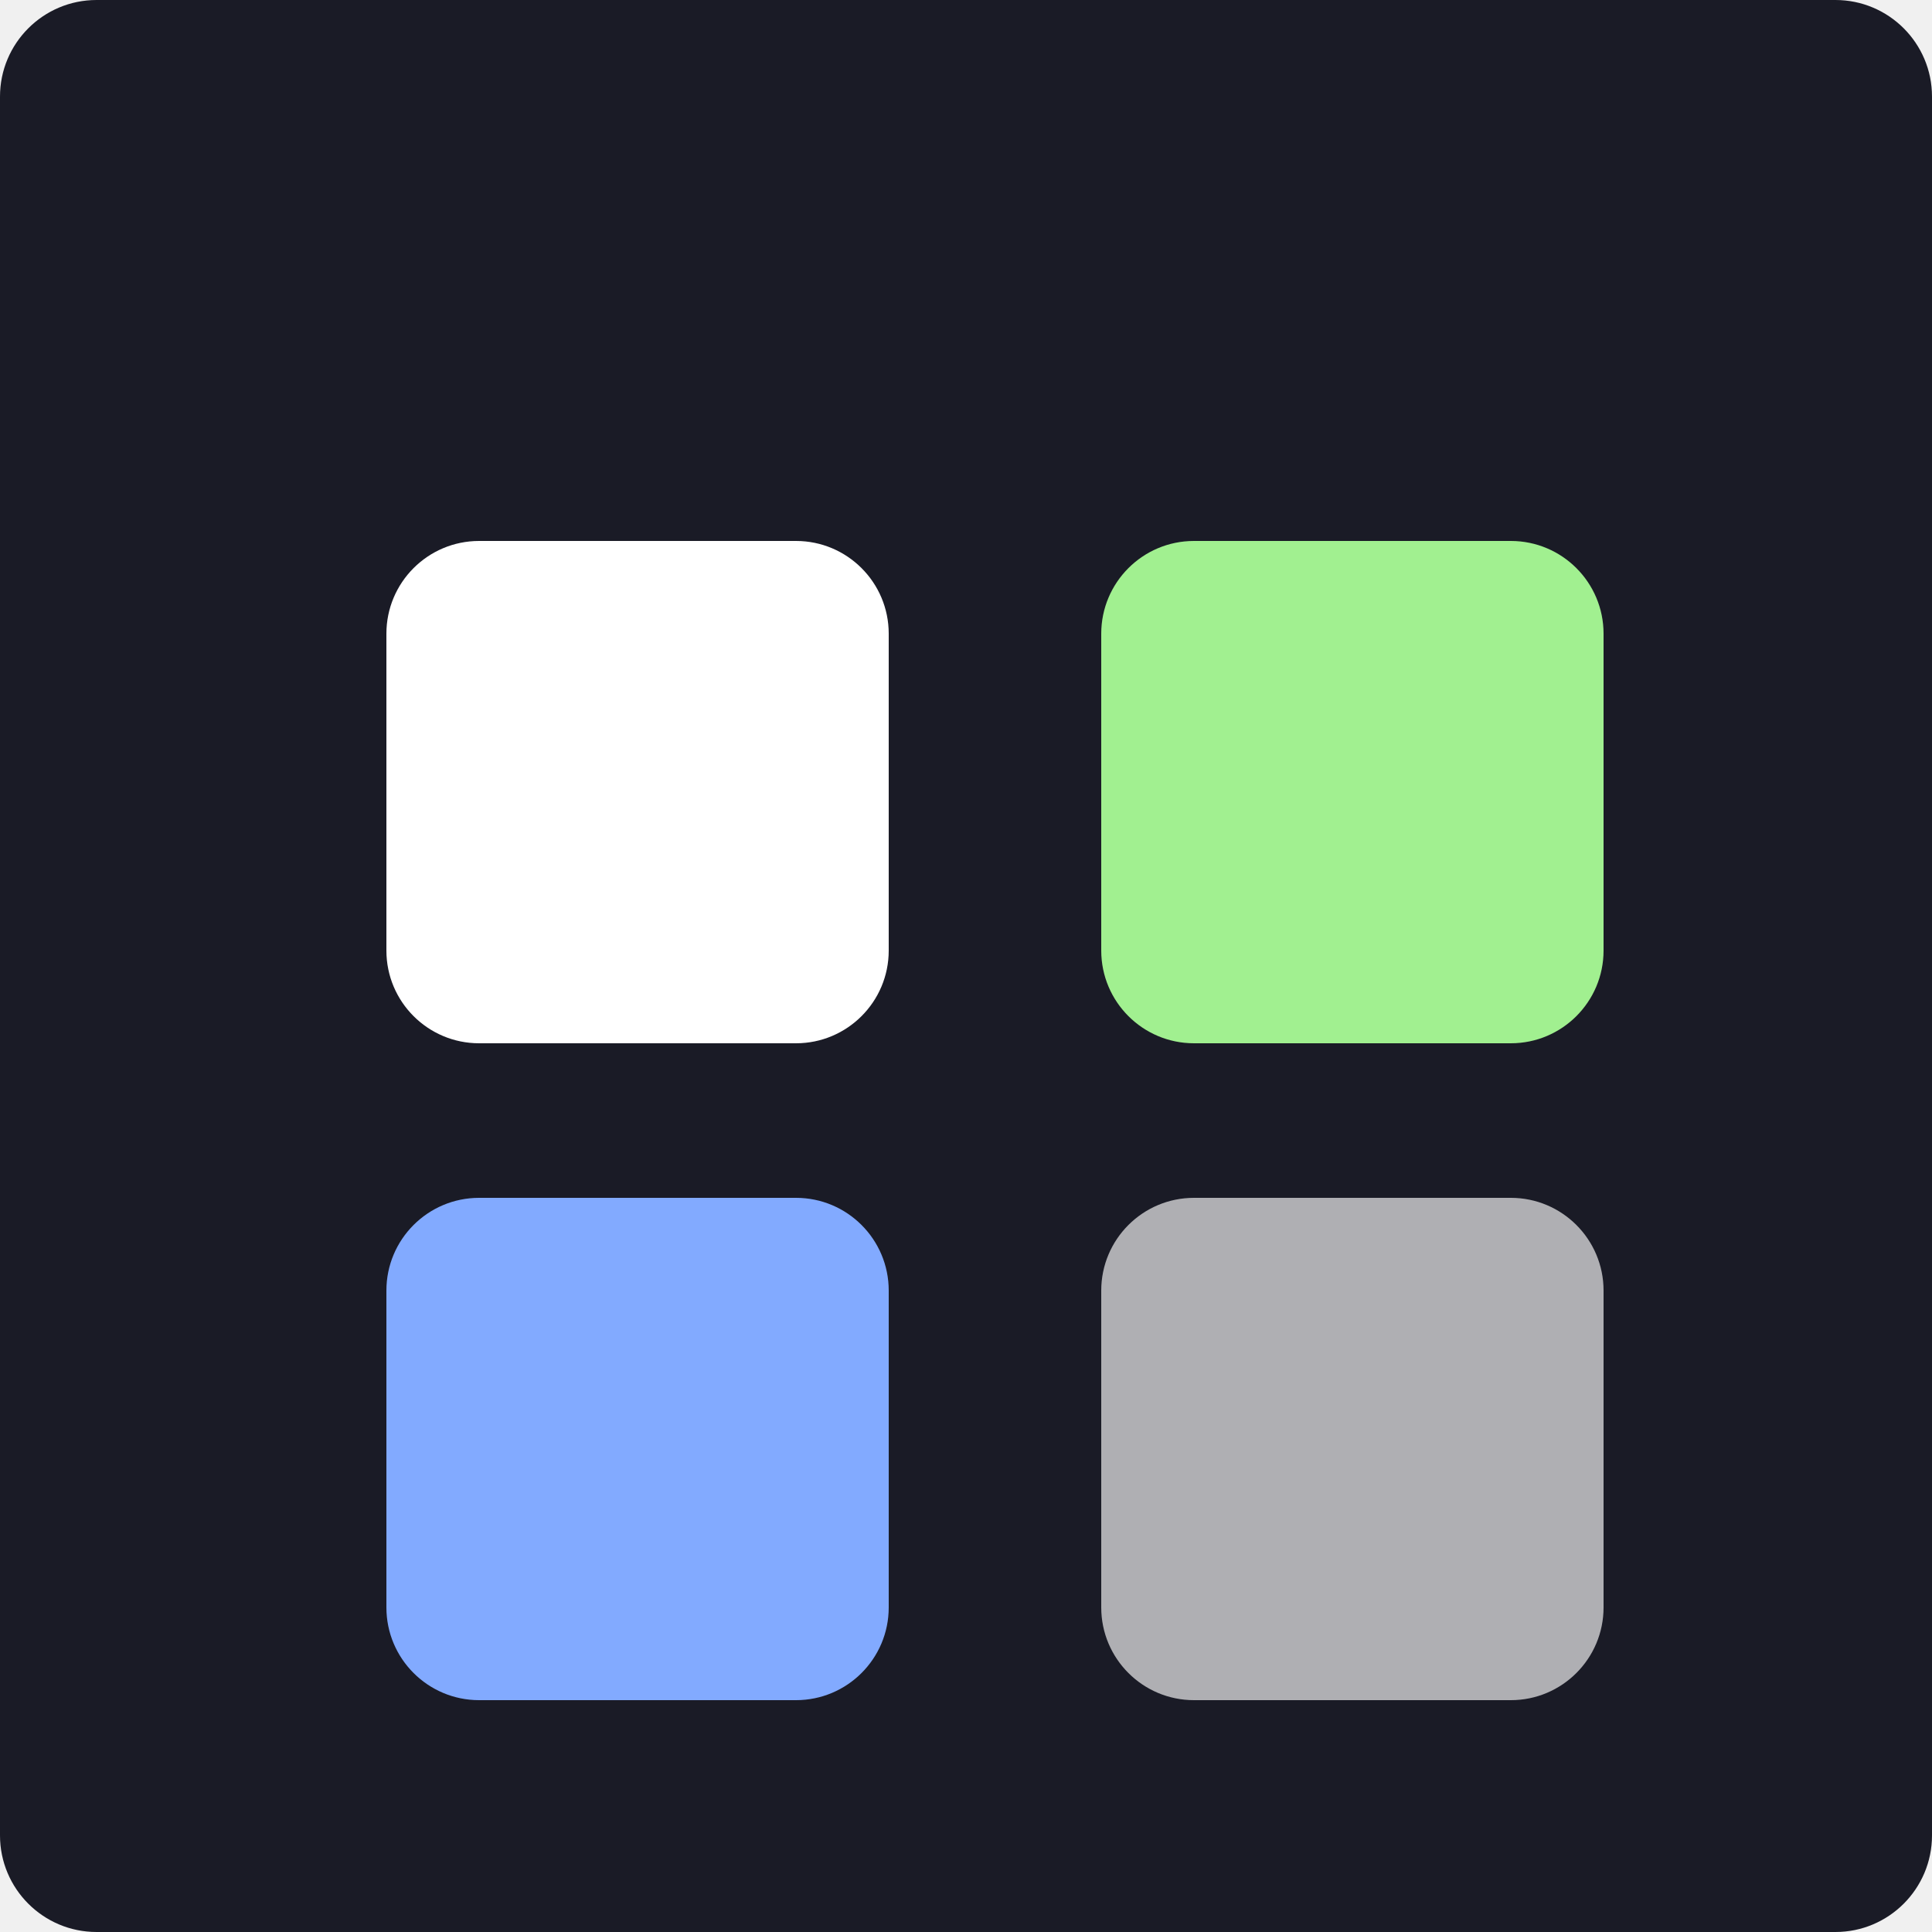
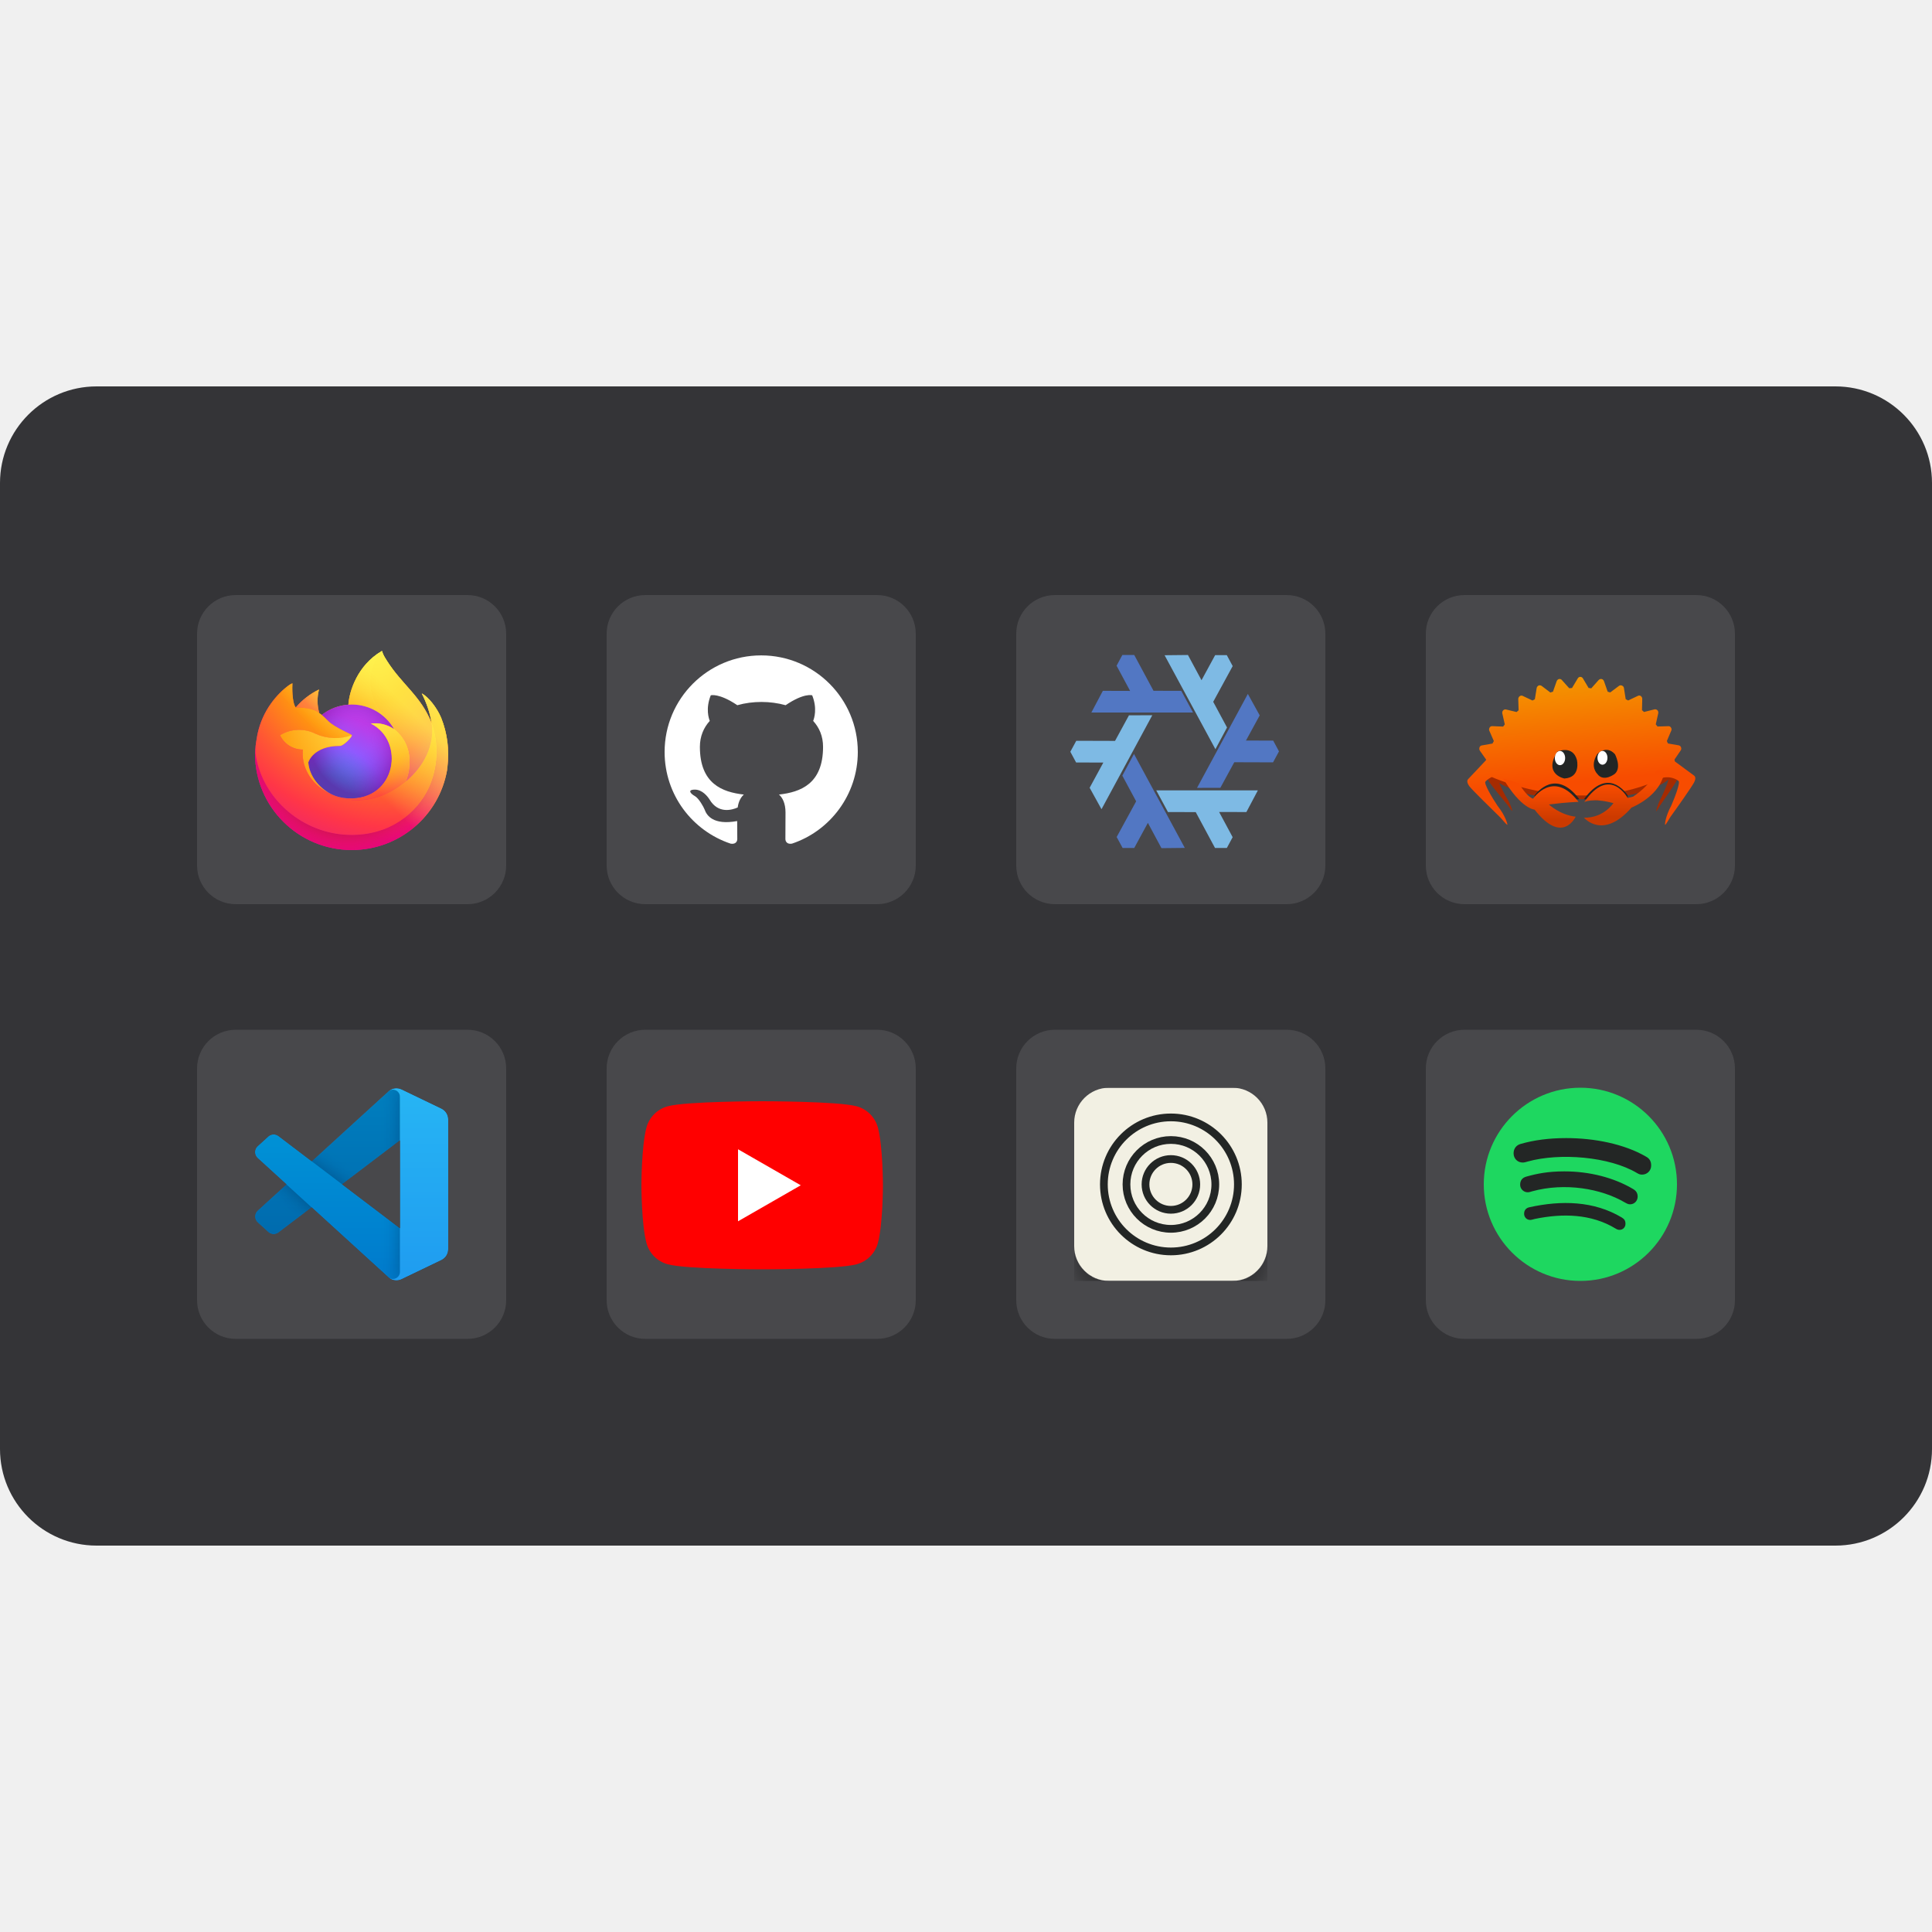
<svg xmlns="http://www.w3.org/2000/svg" width="1000" height="1000" viewBox="0 0 1000 1000" fill="none">
-   <rect width="1000" height="1000" rx="50" fill="#1A1B26" />
-   <rect x="200" y="280" width="260" height="260" rx="48" fill="white" />
-   <rect x="570" y="280" width="260" height="260" rx="48" fill="#A1F090" />
-   <rect x="200" y="620" width="260" height="260" rx="48" fill="#82AAFF" />
-   <rect x="570" y="620" width="260" height="260" rx="48" fill="white" opacity="0.65" />
+   <rect y="200" width="1000" height="600" rx="50" fill="#343437" />
+   <rect x="102" y="308" width="160" height="160" rx="20" fill="#48484B" />
+   <rect x="102" y="533" width="160" height="160" rx="20" fill="#48484B" />
+   <rect x="314" y="308" width="160" height="160" rx="20" fill="#48484B" />
+   <rect x="314" y="533" width="160" height="160" rx="20" fill="#48484B" />
+   <rect x="526" y="308" width="160" height="160" rx="20" fill="#48484B" />
+   <rect x="526" y="533" width="160" height="160" rx="20" fill="#48484B" />
+   <rect x="738" y="308" width="160" height="160" rx="20" fill="#48484B" />
+   <rect x="738" y="533" width="160" height="160" rx="20" fill="#48484B" />
+   <g clip-path="url(#clip0_13_11)">
+     <path d="M228.363 371.585C226.184 366.371 221.768 360.722 218.323 358.944C220.778 363.704 222.501 368.82 223.392 374.093V374.172C217.728 360.11 208.144 354.422 200.302 342.078C199.906 341.446 199.51 340.833 199.113 340.162C198.896 339.787 198.717 339.451 198.559 339.135C198.242 338.503 197.985 337.851 197.806 337.16C197.806 337.1 197.767 337.041 197.688 337.021H197.589L197.569 337.041C197.569 337.041 197.549 337.061 197.529 337.061L197.549 337.021C184.974 344.369 180.716 357.957 180.32 364.751C175.29 365.087 170.498 366.943 166.537 370.044C166.121 369.689 165.686 369.373 165.25 369.076C164.101 365.087 164.062 360.88 165.111 356.871C160.497 359.102 156.398 362.263 153.071 366.153H153.051C151.071 363.645 151.21 355.37 151.328 353.651C150.734 353.888 150.18 354.185 149.665 354.54C147.922 355.784 146.279 357.187 144.774 358.727C143.051 360.465 141.486 362.342 140.1 364.317C136.892 368.859 134.595 373.994 133.387 379.445L133.327 379.781C133.228 380.216 132.892 382.428 132.832 382.902C132.832 382.941 132.832 382.981 132.812 383.02C132.377 385.292 132.1 387.583 132 389.893V390.15C132.04 417.722 154.497 440.02 182.142 439.98C206.46 439.941 227.234 422.482 231.373 398.584C231.452 397.932 231.531 397.3 231.591 396.648C232.64 388.155 231.531 379.544 228.363 371.585ZM170.676 410.671C170.914 410.789 171.132 410.908 171.369 411.007L171.409 411.026C171.171 410.908 170.934 410.789 170.676 410.671Z" fill="url(#paint0_linear_13_11)" />
+     <path d="M228.363 371.584C226.184 366.37 221.768 360.721 218.323 358.943C220.778 363.703 222.501 368.819 223.392 374.092V374.191C227.254 385.192 226.699 397.279 221.828 407.885C216.085 420.17 202.203 432.751 180.479 432.119C157.012 431.447 136.318 414.067 132.456 391.314C131.743 387.72 132.456 385.903 132.812 382.98C132.337 385.251 132.06 387.542 132 389.873V390.129C132.04 417.701 154.497 439.999 182.142 439.96C206.48 439.94 227.234 422.48 231.393 398.582C231.472 397.931 231.551 397.299 231.61 396.647C232.64 388.154 231.531 379.543 228.363 371.584Z" fill="url(#paint1_radial_13_11)" />
+     <path d="M228.363 371.584C226.184 366.37 221.768 360.721 218.323 358.943C220.778 363.703 222.501 368.819 223.392 374.092V374.191C227.254 385.192 226.699 397.279 221.828 407.885C216.085 420.17 202.203 432.751 180.479 432.119C157.012 431.447 136.318 414.067 132.456 391.314C131.743 387.72 132.456 385.903 132.812 382.98C132.337 385.251 132.06 387.542 132 389.873V390.129C132.04 417.701 154.497 439.999 182.142 439.96C206.48 439.94 227.234 422.48 231.393 398.582C231.472 397.931 231.551 397.299 231.61 396.647C232.64 388.154 231.531 379.543 228.363 371.584Z" fill="url(#paint2_radial_13_11)" />
+     <path d="M204.045 377.449C204.144 377.528 204.263 377.607 204.362 377.686C203.114 375.455 201.53 373.42 199.708 371.643C184.143 356.119 195.628 337.988 197.549 337.06L197.569 337.04C184.994 344.387 180.736 357.976 180.34 364.77C180.915 364.73 181.509 364.691 182.103 364.691C191.192 364.691 199.569 369.569 204.045 377.449Z" fill="url(#paint3_radial_13_11)" />
+     <path d="M182.142 380.55C182.063 381.795 177.667 386.081 176.122 386.081C161.884 386.081 159.586 394.672 159.586 394.672C160.22 401.901 165.27 407.865 171.369 411.006C171.647 411.144 171.924 411.282 172.221 411.401C172.716 411.618 173.191 411.815 173.686 411.993C175.785 412.724 177.984 413.158 180.202 413.237C205.154 414.403 209.986 383.493 191.984 374.507C196.222 373.954 200.539 375.001 204.045 377.43C199.569 369.549 191.192 364.671 182.122 364.651C181.528 364.651 180.954 364.691 180.36 364.73C175.33 365.066 170.538 366.923 166.577 370.023C167.349 370.675 168.201 371.525 170.023 373.302C173.409 376.679 182.122 380.136 182.142 380.55Z" fill="url(#paint4_radial_13_11)" />
+     <path d="M182.142 380.55C182.063 381.795 177.667 386.081 176.122 386.081C161.884 386.081 159.586 394.672 159.586 394.672C160.22 401.901 165.27 407.865 171.369 411.006C171.647 411.144 171.924 411.282 172.221 411.401C172.716 411.618 173.191 411.815 173.686 411.993C175.785 412.724 177.984 413.158 180.202 413.237C205.154 414.403 209.986 383.493 191.984 374.507C196.222 373.954 200.539 375.001 204.045 377.43C199.569 369.549 191.192 364.671 182.122 364.651C181.528 364.651 180.954 364.691 180.36 364.73C175.33 365.066 170.538 366.923 166.577 370.023C167.349 370.675 168.201 371.525 170.023 373.302C173.409 376.679 182.122 380.136 182.142 380.55Z" fill="url(#paint5_radial_13_11)" />
+     <path d="M164.24 368.404C164.636 368.661 164.973 368.878 165.27 369.095C164.121 365.106 164.082 360.899 165.131 356.89C160.517 359.121 156.418 362.282 153.091 366.172C153.328 366.172 160.596 366.034 164.24 368.404Z" fill="url(#paint6_radial_13_11)" />
+     <path d="M132.456 391.335C136.317 414.087 157.012 431.487 180.479 432.139C202.203 432.751 216.085 420.17 221.828 407.905C226.679 397.299 227.234 385.232 223.392 374.211C225.174 385.765 219.273 396.964 210.045 404.548L210.025 404.607C192.063 419.203 174.874 413.416 171.409 411.046C171.171 410.927 170.914 410.809 170.676 410.69C160.2 405.693 155.883 396.193 156.814 388.017C151.744 388.096 147.09 385.173 144.952 380.571C150.536 377.154 157.507 376.877 163.349 379.84C169.27 382.526 176.023 382.783 182.142 380.571C182.122 380.156 173.409 376.7 170.022 373.362C168.201 371.584 167.349 370.715 166.577 370.083C166.161 369.728 165.725 369.412 165.289 369.116C164.992 368.918 164.656 368.701 164.26 368.424C160.616 366.054 153.348 366.192 153.111 366.192H153.091C151.11 363.684 151.249 355.409 151.368 353.69C150.774 353.927 150.219 354.224 149.704 354.579C147.962 355.823 146.318 357.226 144.813 358.766C143.09 360.485 141.526 362.361 140.12 364.356C136.912 368.898 134.614 374.033 133.406 379.484C133.347 379.563 131.584 387.325 132.456 391.335Z" fill="url(#paint7_radial_13_11)" />
+     <path d="M199.707 371.623C201.529 373.421 203.094 375.455 204.361 377.667C204.638 377.865 204.896 378.082 205.114 378.279C216.461 388.708 210.52 403.461 210.064 404.508C219.273 396.944 225.174 385.745 223.392 374.171C217.728 360.089 208.124 354.421 200.301 342.057C199.905 341.425 199.509 340.813 199.113 340.141C198.895 339.766 198.717 339.43 198.559 339.114C198.242 338.482 197.985 337.83 197.806 337.139C197.806 337.08 197.767 337.021 197.687 337.001H197.588L197.569 337.021C197.569 337.021 197.549 337.04 197.529 337.04C195.588 337.949 184.102 356.08 199.668 371.604L199.707 371.623Z" fill="url(#paint8_radial_13_11)" />
+     <path d="M205.094 378.299C204.876 378.101 204.619 377.884 204.342 377.686C204.243 377.607 204.144 377.528 204.025 377.449C200.5 375.02 196.203 373.973 191.965 374.526C209.966 383.513 205.134 414.422 180.182 413.257C177.964 413.158 175.766 412.743 173.667 412.013C173.172 411.835 172.696 411.637 172.201 411.42C171.924 411.282 171.627 411.163 171.35 411.025L171.389 411.045C174.875 413.415 192.044 419.202 210.005 404.606L210.025 404.547C210.5 403.48 216.441 388.747 205.094 378.299Z" fill="url(#paint9_radial_13_11)" />
+     <path d="M159.567 394.653C159.567 394.653 161.884 386.061 176.102 386.061C177.647 386.061 182.043 381.776 182.122 380.531C176.003 382.743 169.25 382.487 163.329 379.801C157.487 376.838 150.517 377.115 144.932 380.531C147.071 385.133 151.705 388.037 156.794 387.977C155.863 396.134 160.2 405.654 170.656 410.651C170.894 410.769 171.112 410.888 171.35 410.987C165.25 407.846 160.2 401.882 159.567 394.653Z" fill="url(#paint10_radial_13_11)" />
+     <path d="M228.363 371.584C226.185 366.37 221.768 360.721 218.323 358.943C220.778 363.703 222.501 368.819 223.392 374.092V374.171C217.729 360.109 208.144 354.421 200.302 342.077C199.906 341.445 199.51 340.832 199.114 340.161C198.896 339.786 198.718 339.45 198.559 339.134C198.242 338.502 197.985 337.85 197.807 337.159C197.807 337.1 197.767 337.04 197.688 337.021H197.589L197.569 337.04C197.569 337.04 197.549 337.06 197.529 337.06L197.549 337.021C184.974 344.368 180.716 357.956 180.32 364.75C180.895 364.711 181.489 364.671 182.083 364.671C191.153 364.691 199.529 369.569 204.005 377.45C200.48 375.02 196.183 373.974 191.945 374.527C209.946 383.513 205.114 414.422 180.162 413.257C177.944 413.158 175.746 412.744 173.647 412.013C173.152 411.835 172.676 411.638 172.181 411.42C171.904 411.282 171.607 411.164 171.33 411.025L171.369 411.045C171.132 410.927 170.874 410.808 170.637 410.69C170.874 410.808 171.092 410.927 171.33 411.025C165.211 407.865 160.181 401.92 159.547 394.692C159.547 394.692 161.864 386.1 176.083 386.1C177.627 386.1 182.023 381.814 182.103 380.57C182.083 380.155 173.369 376.699 169.983 373.361C168.161 371.584 167.31 370.715 166.537 370.083C166.122 369.727 165.686 369.411 165.25 369.115C164.102 365.125 164.062 360.919 165.112 356.909C160.497 359.141 156.398 362.301 153.071 366.192H153.091C151.111 363.684 151.249 355.408 151.368 353.69C150.774 353.927 150.22 354.223 149.705 354.579C147.962 355.823 146.318 357.225 144.813 358.766C143.09 360.504 141.526 362.38 140.14 364.355C136.932 368.898 134.634 374.033 133.426 379.484L133.367 379.82C133.268 380.254 132.852 382.486 132.793 382.96C132.397 385.271 132.159 387.582 132.06 389.912V390.169C132.1 417.741 154.556 440.039 182.202 439.999C206.52 439.96 227.274 422.5 231.432 398.602C231.512 397.951 231.591 397.319 231.65 396.667C232.64 388.174 231.531 379.543 228.363 371.584Z" fill="url(#paint11_linear_13_11)" />
+   </g>
+   <path d="M394 339.23C366.383 339.23 344 361.613 344 389.23C344 411.359 358.316 430.051 378.18 436.672C380.68 437.102 381.617 435.617 381.617 434.289C381.617 433.098 381.559 429.172 381.559 424.973C369 427.277 365.738 421.906 364.742 419.094C364.176 417.648 361.734 413.215 359.625 412.023C357.867 411.086 355.367 408.781 359.566 408.703C363.512 408.645 366.324 412.336 367.262 413.82C371.754 421.379 378.941 419.25 381.832 417.941C382.262 414.699 383.59 412.512 385.016 411.262C373.883 410.012 362.262 405.695 362.262 386.574C362.262 381.145 364.195 376.633 367.379 373.137C366.871 371.887 365.133 366.77 367.887 359.895C367.887 359.895 372.066 358.586 381.637 365.012C385.641 363.879 389.879 363.332 394.137 363.332C398.395 363.332 402.633 363.898 406.637 365.012C416.207 358.508 420.387 359.895 420.387 359.895C423.141 366.77 421.383 371.887 420.895 373.137C424.078 376.633 426.012 381.066 426.012 386.574C426.012 405.754 414.332 410.012 403.199 411.262C405.016 412.824 406.578 415.832 406.578 420.52C406.578 427.199 406.52 432.59 406.52 434.27C406.52 435.578 407.457 437.141 409.957 436.652C429.684 430.051 444 411.301 444 389.23C444 361.613 421.617 339.23 394 339.23Z" fill-rule="evenodd" clip-rule="evenodd" fill="white" />
+   <g clip-path="url(#clip1_13_11)">
+     <path d="M596.42 370.216L570.137 418.849L563.998 407.743L571.086 394.701L556.995 394.659L554 389.106L557.08 383.426L577.14 383.489L584.354 370.237L596.42 370.216ZM598.466 409.089H651.073L645.125 420.321L631.013 420.279L638.016 433.321L635.021 438.895H628.883L618.905 420.342L604.541 420.321L598.466 409.089ZM629.094 387.78L602.79 339.148L614.877 339.021L621.901 352.084L628.967 339.085H634.979L638.037 344.764L627.955 363.254L635.105 376.548L629.094 387.78Z" fill-rule="evenodd" clip-rule="evenodd" fill="#7EBAE4" />
+     <path d="M586.948 390.241L613.252 438.874L601.166 439L594.141 425.916L587.075 438.916H581.063L577.983 433.236L588.066 414.768L580.916 401.474L586.948 390.241ZM617.513 368.806H564.884L570.833 357.574L584.944 357.616L577.941 344.574L580.937 339H587.075L597.052 357.553L611.417 357.574L617.513 368.806ZM619.58 407.805L645.884 359.172L652.023 370.279L644.914 383.3L659.005 383.342L662 388.916L658.92 394.595L638.86 394.532L631.646 407.784L619.58 407.805Z" fill-rule="evenodd" clip-rule="evenodd" fill="#5277C3" />
+   </g>
+   <g clip-path="url(#clip2_13_11)">
+     <path d="M818.219 383.98C805.388 383.98 793.73 385.529 785.1 388.053V409.611C793.73 412.135 805.388 413.684 818.219 413.684C832.904 413.684 846.052 411.655 854.883 408.458V389.207C846.052 386.009 832.904 383.98 818.219 383.98Z" fill="#A52B00" />
+     <path d="M868.11 401.497L866.606 398.369C866.613 398.25 866.619 398.131 866.619 398.012C866.619 394.466 862.946 391.198 856.767 388.581V407.443C859.65 406.222 861.989 404.86 863.662 403.392C863.17 405.38 861.486 409.401 860.143 412.229C857.937 416.274 857.138 419.794 857.24 419.969C857.305 420.078 858.058 418.913 859.168 417.023C861.752 413.328 866.647 406.273 867.625 404.476C868.734 402.438 868.11 401.497 868.11 401.497Z" fill="#A52B00" />
+     <path d="M770.776 398.218C770.776 398.901 770.913 399.574 771.177 400.234L770.276 401.844C770.276 401.844 769.555 402.783 770.825 404.766C771.946 406.515 777.56 413.358 780.523 416.942C781.796 418.78 782.659 419.912 782.734 419.802C782.853 419.629 781.943 416.179 779.415 412.243C778.236 410.13 776.827 407.329 775.982 405.261C778.342 406.76 781.431 408.121 785.1 409.292V387.146C776.258 389.966 770.776 393.885 770.776 398.218Z" fill="#A52B00" />
+     <path d="M816.615 351.185L813.673 356.113C813.196 356.155 812.718 356.197 812.24 356.239L808.421 351.987C808.06 351.536 807.482 351.345 806.932 351.474C806.381 351.603 805.938 352.045 805.741 352.545L803.81 358.028C803.34 358.15 802.869 358.272 802.484 358.467L797.931 355.004C797.505 354.72 796.854 354.616 796.391 354.818C795.854 355.107 795.491 355.542 795.38 356.115L794.439 361.913C794.055 362.108 793.678 362.383 793.214 362.584L788.194 360.209C787.688 359.932 787.051 359.988 786.601 360.35C786.144 360.632 785.874 361.219 785.843 361.785L786.031 367.645C785.734 367.912 785.363 368.267 784.986 368.542L779.578 367.247C779 367.057 778.456 367.266 778.013 367.707C777.643 368.062 777.459 368.722 777.588 369.274L778.884 374.956C778.593 375.304 778.302 375.651 778.018 376.079L772.382 375.851C771.818 375.82 771.281 376.109 771.004 376.616C770.727 377.124 770.624 377.777 770.911 378.315L773.215 383.586C772.931 384.013 772.727 384.434 772.522 384.854L767.07 385.818C766.433 385.874 765.99 386.315 765.793 386.816C765.602 387.396 765.658 388.035 765.938 388.493L769.235 393.194C769.162 393.28 769.169 393.36 769.176 393.44L759.921 403.272C759.921 403.272 758.571 404.357 760.565 406.998C762.366 409.254 771.66 418.337 776.57 423.136C778.624 425.531 780.037 427.017 780.189 426.923C780.407 426.662 779.222 422.259 775.167 417.142C772.036 412.508 767.967 405.38 768.86 404.577C768.86 404.577 769.943 403.193 772.183 402.191C772.097 402.118 772.097 402.118 772.183 402.191C772.183 402.191 818.243 423.489 860.95 402.499C865.845 401.584 868.802 404.222 868.802 404.222C869.82 404.856 867.166 412.174 865.021 417.032C862.048 422.526 861.619 426.83 861.872 426.969C862.038 427.035 863.101 425.412 864.637 422.781C868.434 417.536 875.505 407.495 876.817 405.045C878.339 402.254 876.823 401.422 876.823 401.422L866.965 394.16C866.858 393.848 866.75 393.535 866.716 393.136L869.917 388.426C870.28 387.992 870.305 387.346 870.097 386.801C869.889 386.256 869.456 385.891 868.885 385.781L863.345 384.82C863.151 384.434 862.951 383.969 862.757 383.584L865.02 378.232C865.297 377.725 865.241 377.086 864.874 376.555C864.593 376.097 864.088 375.819 863.531 375.868L857.929 376.04C857.655 375.661 857.302 375.29 857.029 374.912L858.302 369.245C858.412 368.672 858.277 368.04 857.924 367.669C857.484 367.224 856.906 367.034 856.355 367.163L850.938 368.526C850.591 368.234 850.245 367.943 849.892 367.571L850.029 361.764C850.06 361.197 849.773 360.659 849.34 360.295C848.828 359.937 848.263 359.907 847.727 360.195L842.718 362.569C842.299 362.364 841.873 362.08 841.454 361.875L840.556 356.159C840.5 355.519 840.061 355.075 839.562 354.878C839.057 354.6 838.42 354.656 837.97 355.018L833.449 358.395C833.037 358.27 832.625 358.145 832.133 358.028L830.214 352.562C830.006 352.017 829.567 351.573 828.995 351.462C828.424 351.351 827.881 351.56 827.437 352.002L823.637 356.281C823.232 356.236 822.74 356.119 822.256 356.081L819.343 351.186C819.056 350.647 818.55 350.37 817.986 350.339C817.421 350.309 816.892 350.677 816.615 351.185Z" fill="url(#paint12_linear_13_11)" />
+     <path d="M802.66 415.165C802.484 415.014 802.391 414.924 802.391 414.924L817.477 413.684C805.171 397.386 795.313 410.369 794.264 411.82V415.165H802.66Z" fill="#232625" />
+     <path d="M834.07 414.989C834.246 414.838 834.339 414.749 834.339 414.749L819.841 413.684C832.153 396.717 841.417 410.193 842.467 411.645V414.989H834.07Z" fill="#232625" />
+     <path d="M857.24 398.809C857.24 398.809 855.6 405.396 845.335 412.323L842.478 413.005C842.478 413.005 833.174 395.97 819.996 415.162C819.996 415.162 824.096 412.777 835.097 415.702C835.097 415.702 830.035 423.481 819.855 423.225C819.855 423.225 829.611 435.008 844.486 418.001C844.486 418.001 860.21 411.897 861.482 398.809L857.24 398.809Z" fill="url(#paint13_linear_13_11)" />
+     <path d="M826.691 390.365C826.691 390.365 831.293 385.306 835.896 390.365C835.896 390.365 839.512 397.111 835.896 400.483C835.896 400.483 829.978 405.205 826.691 400.483C826.691 400.483 822.746 396.773 826.691 390.365Z" fill="#232625" />
+     <path d="M832.019 392.242C832.019 394.212 830.862 395.809 829.436 395.809C828.01 395.809 826.853 394.212 826.853 392.242C826.853 390.272 828.01 388.675 829.436 388.675C830.862 388.675 832.019 390.272 832.019 392.242Z" fill="white" />
+     <path d="M806.149 388.983C806.149 388.983 814.044 385.474 816.199 393.306C816.199 393.306 818.456 402.436 809.716 402.951C809.716 402.951 798.57 400.796 806.149 388.983Z" fill="#232625" />
+     <path d="M810.115 392.371C810.115 394.402 808.922 396.05 807.451 396.05C805.98 396.05 804.787 394.402 804.787 392.371C804.787 390.339 805.98 388.691 807.451 388.691C808.922 388.691 810.115 390.339 810.115 392.371Z" fill="white" />
+     <path d="M794.299 419.065C808.718 437.629 815.548 422.722 815.548 422.722C807.453 421.808 801.711 416.398 801.711 416.398C811.425 415.154 817.041 415.052 817.041 415.052C804.038 397.834 793.49 413.427 793.49 413.427C790.859 412.462 788.152 408.78 786.154 405.377L778.084 402.989C787.368 418.836 794.299 419.065 794.299 419.065Z" fill="url(#paint14_linear_13_11)" />
+   </g>
+   <g clip-path="url(#clip3_13_11)">
+     <mask id="mask0_13_11" style="mask-type:alpha" maskUnits="userSpaceOnUse" x="132" y="563" width="100" height="100">
+       <path d="M202.912 662.317C203.707 662.627 204.558 662.771 205.412 662.738C206.265 662.705 207.103 662.497 207.872 662.127L228.461 652.22C229.521 651.709 230.416 650.91 231.042 649.913C231.668 648.917 232 647.763 232 646.587V579.413C232 578.236 231.668 577.083 231.041 576.087C230.415 575.09 229.52 574.291 228.46 573.781L207.874 563.874C206.71 563.314 205.402 563.13 204.129 563.347C202.857 563.564 201.683 564.171 200.77 565.084L161.355 601.04L144.187 588.01C143.413 587.421 142.457 587.123 141.485 587.166C140.514 587.209 139.588 587.591 138.869 588.246L133.363 593.255C132.934 593.645 132.592 594.121 132.357 594.651C132.123 595.181 132.001 595.755 132.001 596.335C132.001 596.915 132.121 597.488 132.355 598.019C132.589 598.55 132.931 599.026 133.359 599.417L148.247 613L133.36 626.583C132.932 626.974 132.59 627.45 132.356 627.98C132.122 628.511 132.002 629.085 132.002 629.664C132.002 630.244 132.124 630.818 132.358 631.348C132.593 631.879 132.935 632.354 133.364 632.745L138.87 637.755C139.589 638.409 140.515 638.791 141.486 638.835C142.458 638.878 143.414 638.579 144.188 637.991L161.356 624.959L200.77 660.917C201.379 661.527 202.108 662.004 202.912 662.317ZM207.015 590.3L177.11 613L207.016 635.701L207.015 590.3Z" fill-rule="evenodd" clip-rule="evenodd" fill="white" />
+     </mask>
+     <g mask="url(#mask0_13_11)">
+       <path d="M228.461 573.796L207.857 563.876C206.693 563.315 205.384 563.131 204.111 563.347C202.838 563.563 201.663 564.17 200.75 565.083L133.299 626.583C132.87 626.973 132.528 627.449 132.294 627.98C132.06 628.511 131.939 629.084 131.939 629.664C131.94 630.244 132.061 630.818 132.296 631.348C132.531 631.879 132.874 632.354 133.303 632.745L138.813 637.754C139.533 638.407 140.459 638.788 141.43 638.831C142.402 638.874 143.358 638.577 144.133 637.99L225.361 576.37C228.086 574.303 232 576.246 232 579.667V579.427C232 578.25 231.667 577.098 231.041 576.102C230.415 575.106 229.521 574.307 228.461 573.797" fill="#0065A9" />
+       <g filter="url(#filter0_d_13_11)">
+         <path d="M228.461 652.204L207.857 662.124C206.693 662.684 205.384 662.869 204.111 662.653C202.838 662.437 201.663 661.83 200.75 660.917L133.299 599.417C132.87 599.026 132.528 598.55 132.294 598.019C132.06 597.489 131.939 596.915 131.939 596.335C131.94 595.755 132.061 595.181 132.296 594.651C132.531 594.121 132.874 593.645 133.303 593.255L138.813 588.246C139.533 587.592 140.459 587.211 141.43 587.168C142.402 587.125 143.358 587.423 144.133 588.01L225.361 649.63C228.086 651.697 232 649.754 232 646.333V646.573C232 647.749 231.667 648.902 231.041 649.898C230.415 650.894 229.521 651.694 228.461 652.204Z" fill="#007ACC" />
+       </g>
+       <g filter="url(#filter1_d_13_11)">
+         <path d="M207.858 662.126C206.694 662.686 205.385 662.87 204.111 662.654C202.838 662.437 201.663 661.83 200.75 660.916C203.056 663.223 207 661.59 207 658.328V567.672C207 564.41 203.056 562.777 200.75 565.083C201.663 564.169 202.838 563.562 204.111 563.345C205.385 563.128 206.694 563.313 207.858 563.873L228.458 573.781C229.519 574.291 230.414 575.09 231.041 576.086C231.667 577.083 232 578.236 232 579.413V646.587C232 647.764 231.668 648.917 231.041 649.914C230.415 650.91 229.52 651.71 228.459 652.22L207.858 662.126Z" fill="#1F9CF0" />
+       </g>
+       <path opacity="0.25" d="M202.851 662.317C203.646 662.627 204.497 662.771 205.351 662.738C206.204 662.705 207.041 662.497 207.811 662.127L228.4 652.22C229.46 651.709 230.355 650.91 230.982 649.913C231.608 648.917 231.94 647.764 231.94 646.587V579.413C231.94 578.236 231.608 577.083 230.981 576.087C230.355 575.09 229.46 574.291 228.4 573.781L207.812 563.874C206.648 563.314 205.34 563.13 204.067 563.347C202.795 563.564 201.621 564.171 200.708 565.084L161.294 601.04L144.126 588.01C143.352 587.421 142.396 587.123 141.425 587.166C140.453 587.209 139.528 587.591 138.809 588.246L133.302 593.255C132.873 593.645 132.531 594.121 132.296 594.651C132.062 595.181 131.94 595.755 131.94 596.335C131.94 596.915 132.06 597.488 132.294 598.019C132.528 598.55 132.87 599.026 133.298 599.417L148.186 613L133.298 626.583C132.87 626.974 132.528 627.45 132.294 627.98C132.06 628.511 131.94 629.085 131.94 629.664C131.94 630.244 132.062 630.818 132.296 631.348C132.531 631.879 132.873 632.354 133.302 632.745L138.809 637.754C139.528 638.408 140.453 638.79 141.425 638.833C142.396 638.876 143.352 638.578 144.126 637.99L161.294 624.96L200.708 660.918C201.317 661.528 202.047 662.004 202.851 662.317ZM206.954 590.3L177.048 613L206.954 635.701V590.3Z" fill-rule="evenodd" clip-rule="evenodd" fill="url(#paint15_linear_13_11)" style="mix-blend-mode:overlay" />
+     </g>
+   </g>
+   <g clip-path="url(#clip4_13_11)">
+     <path d="M454.388 583.594C452.947 578.253 448.724 574.03 443.328 572.597C433.587 570 394.5 570 394.5 570C394.5 570 355.413 570 345.672 572.597C340.301 574.03 336.053 578.229 334.612 583.594C332 593.279 332 613.5 332 613.5C332 613.5 332 633.721 334.612 643.406C336.053 648.747 340.276 652.97 345.672 654.403C355.413 657 394.5 657 394.5 657C394.5 657 433.587 657 443.328 654.403C448.699 652.97 452.947 648.771 454.388 643.406C457 633.721 457 613.5 457 613.5C457 613.5 457 593.279 454.388 583.594Z" fill="#FF0000" />
+     <path d="M382 632.143L414.471 613.5L382 594.857V632.143Z" fill="white" />
+   </g>
+   <g clip-path="url(#clip5_13_11)">
+     <g filter="url(#filter2_dd_13_11)">
+       <path d="M637.934 563H574.066C564.089 563 556 571.089 556 581.066V644.934C556 654.911 564.089 663 574.066 663H637.934C647.911 663 656 654.911 656 644.934V581.066C656 571.089 647.911 563 637.934 563Z" fill="#F2F0E3" />
+     </g>
+     <path d="M619.193 613.051C619.193 620.309 613.309 626.193 606.051 626.193C598.793 626.193 592.909 620.309 592.909 613.051C592.909 605.793 598.793 599.909 606.051 599.909C613.309 599.909 619.193 605.793 619.193 613.051Z" stroke-width="4" stroke="#232625" />
+     <path d="M629.044 613.051C629.044 625.75 618.75 636.044 606.051 636.044C593.353 636.044 583.059 625.75 583.059 613.051C583.059 600.353 593.353 590.059 606.051 590.059C618.75 590.059 629.044 600.353 629.044 613.051Z" stroke-width="4" stroke="#232625" />
+     <path d="M640.733 613.051C640.733 632.206 625.206 647.733 606.051 647.733C586.897 647.733 571.369 632.206 571.369 613.051C571.369 593.897 586.897 578.369 606.051 578.369C625.206 578.369 640.733 593.897 640.733 613.051Z" stroke-width="4" stroke="#232625" />
+   </g>
+   <g clip-path="url(#clip6_13_11)">
+     <path d="M818 563C790.402 563 768 585.402 768 613C768 640.598 790.402 663 818 663C845.598 663 868 640.598 868 613C868 585.402 845.598 563 818 563Z" fill="#1ED760" />
+     <path d="M849.973 607.98C848.918 607.98 848.273 607.727 847.375 607.199C833.02 598.625 807.355 596.574 790.734 601.203C790.012 601.398 789.094 601.73 788.137 601.73C785.48 601.73 783.43 599.66 783.43 596.965C783.43 594.23 785.129 592.668 786.945 592.141C794.035 590.07 801.984 589.074 810.637 589.074C825.363 589.074 840.773 592.141 852.043 598.703C853.625 599.602 854.641 600.852 854.641 603.254C854.66 606.027 852.434 607.98 849.973 607.98ZM843.723 623.352C842.668 623.352 841.965 622.883 841.242 622.512C828.645 615.051 809.855 612.043 793.137 616.594C792.16 616.848 791.652 617.121 790.734 617.121C788.586 617.121 786.828 615.363 786.828 613.215C786.828 611.066 787.883 609.621 789.953 609.035C795.559 607.453 801.281 606.301 809.68 606.301C822.766 606.301 835.402 609.543 845.363 615.48C847.004 616.457 847.648 617.707 847.648 619.445C847.609 621.594 845.93 623.352 843.723 623.352ZM838.293 636.574C837.453 636.574 836.926 636.32 836.145 635.852C823.566 628.273 808.918 627.941 794.465 630.91C793.684 631.105 792.648 631.438 792.062 631.438C790.109 631.438 788.879 629.895 788.879 628.254C788.879 626.184 790.109 625.187 791.613 624.875C808.117 621.223 824.992 621.555 839.387 630.148C840.617 630.93 841.34 631.633 841.34 633.469C841.34 635.305 839.934 636.574 838.293 636.574Z" fill="#232625" />
+   </g>
+   <defs>
+     <filter id="filter0_d_13_11" x="123.605" y="578.83" width="116.729" height="92.245" filterUnits="userSpaceOnUse" color-interpolation-filters="sRGB">
+       <feFlood flood-opacity="0" result="BackgroundImageFix" />
+       <feColorMatrix in="SourceAlpha" type="matrix" values="0 0 0 0 0 0 0 0 0 0 0 0 0 0 0 0 0 0 127 0" result="hardAlpha" />
+       <feOffset />
+       <feGaussianBlur stdDeviation="4.167" />
+       <feColorMatrix type="matrix" values="0 0 0 0 0 0 0 0 0 0 0 0 0 0 0 0 0 0 0.25 0" />
+       <feBlend mode="overlay" in2="BackgroundImageFix" result="effect1_dropShadow_13_11" />
+       <feBlend mode="normal" in="SourceGraphic" in2="effect1_dropShadow_13_11" result="shape" />
+     </filter>
+     <filter id="filter1_d_13_11" x="192.416" y="554.923" width="47.918" height="116.153" filterUnits="userSpaceOnUse" color-interpolation-filters="sRGB">
+       <feFlood flood-opacity="0" result="BackgroundImageFix" />
+       <feColorMatrix in="SourceAlpha" type="matrix" values="0 0 0 0 0 0 0 0 0 0 0 0 0 0 0 0 0 0 127 0" result="hardAlpha" />
+       <feOffset />
+       <feGaussianBlur stdDeviation="4.167" />
+       <feColorMatrix type="matrix" values="0 0 0 0 0 0 0 0 0 0 0 0 0 0 0 0 0 0 0.25 0" />
+       <feBlend mode="overlay" in2="BackgroundImageFix" result="effect1_dropShadow_13_11" />
+       <feBlend mode="normal" in="SourceGraphic" in2="effect1_dropShadow_13_11" result="shape" />
+     </filter>
+     <filter id="filter2_dd_13_11" x="549.281" y="562.16" width="113.438" height="117.637" filterUnits="userSpaceOnUse" color-interpolation-filters="sRGB">
+       <feFlood flood-opacity="0" result="BackgroundImageFix" />
+       <feColorMatrix in="SourceAlpha" type="matrix" values="0 0 0 0 0 0 0 0 0 0 0 0 0 0 0 0 0 0 127 0" result="hardAlpha" />
+       <feOffset dy="5.879" />
+       <feGaussianBlur stdDeviation="3.359" />
+       <feComposite in2="hardAlpha" operator="out" />
+       <feColorMatrix type="matrix" values="0 0 0 0 0 0 0 0 0 0 0 0 0 0 0 0 0 0 0.15 0" />
+       <feBlend mode="normal" in2="BackgroundImageFix" result="effect1_dropShadow_13_11" />
+       <feColorMatrix in="SourceAlpha" type="matrix" values="0 0 0 0 0 0 0 0 0 0 0 0 0 0 0 0 0 0 127 0" result="hardAlpha" />
+       <feOffset dy="10.078" />
+       <feGaussianBlur stdDeviation="3.359" />
+       <feComposite in2="hardAlpha" operator="out" />
+       <feColorMatrix type="matrix" values="0 0 0 0 0 0 0 0 0 0 0 0 0 0 0 0 0 0 0.15 0" />
+       <feBlend mode="normal" in2="effect1_dropShadow_13_11" result="effect2_dropShadow_13_11" />
+       <feBlend mode="normal" in="SourceGraphic" in2="effect2_dropShadow_13_11" result="shape" />
+     </filter>
+     <linearGradient id="paint0_linear_13_11" x1="221.727" y1="352.972" x2="140.344" y2="431.703" gradientUnits="userSpaceOnUse">
+       <stop offset="0.048" stop-color="#FFF44F" />
+       <stop offset="0.111" stop-color="#FFE847" />
+       <stop offset="0.225" stop-color="#FFC830" />
+       <stop offset="0.368" stop-color="#FF980E" />
+       <stop offset="0.401" stop-color="#FF8B16" />
+       <stop offset="0.462" stop-color="#FF672A" />
+       <stop offset="0.534" stop-color="#FF3647" />
+       <stop offset="0.705" stop-color="#E31587" />
+     </linearGradient>
+     <radialGradient id="paint1_radial_13_11" cx="0" cy="0" r="1" gradientUnits="userSpaceOnUse" gradientTransform="translate(218.502 348.6) scale(102.462 102.19)">
+       <stop offset="0.129" stop-color="#FFBD4F" />
+       <stop offset="0.186" stop-color="#FFAC31" />
+       <stop offset="0.247" stop-color="#FF9D17" />
+       <stop offset="0.283" stop-color="#FF980E" />
+       <stop offset="0.403" stop-color="#FF563B" />
+       <stop offset="0.467" stop-color="#FF3750" />
+       <stop offset="0.71" stop-color="#F5156C" />
+       <stop offset="0.782" stop-color="#EB0878" />
+       <stop offset="0.86" stop-color="#E50080" />
+     </radialGradient>
+     <radialGradient id="paint2_radial_13_11" cx="0" cy="0" r="1" gradientUnits="userSpaceOnUse" gradientTransform="translate(179.761 391.101) scale(102.462 102.19)">
+       <stop offset="0.3" stop-color="#960E18" />
+       <stop offset="0.351" stop-color="#B11927" stop-opacity="0.74" />
+       <stop offset="0.435" stop-color="#DB293D" stop-opacity="0.343" />
+       <stop offset="0.497" stop-color="#F5334B" stop-opacity="0.094" />
+       <stop offset="0.53" stop-color="#FF3750" stop-opacity="0" />
+     </radialGradient>
+     <radialGradient id="paint3_radial_13_11" cx="0" cy="0" r="1" gradientUnits="userSpaceOnUse" gradientTransform="translate(192.675 325.417) scale(74.2217 74.024)">
+       <stop offset="0.132" stop-color="#FFF44F" />
+       <stop offset="0.252" stop-color="#FFDC3E" />
+       <stop offset="0.506" stop-color="#FF9D12" />
+       <stop offset="0.526" stop-color="#FF980E" />
+     </radialGradient>
+     <radialGradient id="paint4_radial_13_11" cx="0" cy="0" r="1" gradientUnits="userSpaceOnUse" gradientTransform="translate(168.139 418.148) scale(48.7836 48.6537)">
+       <stop offset="0.353" stop-color="#3A8EE6" />
+       <stop offset="0.472" stop-color="#5C79F0" />
+       <stop offset="0.669" stop-color="#9059FF" />
+       <stop offset="1" stop-color="#C139E6" />
+     </radialGradient>
+     <radialGradient id="paint5_radial_13_11" cx="0" cy="0" r="1" gradientTransform="matrix(25.1447 -6.06386 -7.11271 -29.3603 184.896 382.246)" gradientUnits="userSpaceOnUse">
+       <stop offset="0.206" stop-color="#9059FF" stop-opacity="0" />
+       <stop offset="0.278" stop-color="#8C4FF3" stop-opacity="0.064" />
+       <stop offset="0.747" stop-color="#7716A8" stop-opacity="0.45" />
+       <stop offset="0.975" stop-color="#6E008B" stop-opacity="0.6" />
+     </radialGradient>
+     <radialGradient id="paint6_radial_13_11" cx="0" cy="0" r="1" gradientUnits="userSpaceOnUse" gradientTransform="translate(178.47 344.736) scale(35.1009 35.0075)">
+       <stop stop-color="#FFE226" />
+       <stop offset="0.121" stop-color="#FFDB27" />
+       <stop offset="0.295" stop-color="#FFC82A" />
+       <stop offset="0.502" stop-color="#FFA930" />
+       <stop offset="0.732" stop-color="#FF7E37" />
+       <stop offset="0.792" stop-color="#FF7139" />
+     </radialGradient>
+     <radialGradient id="paint7_radial_13_11" cx="0" cy="0" r="1" gradientUnits="userSpaceOnUse" gradientTransform="translate(206.88 321.554) scale(149.762 149.363)">
+       <stop offset="0.113" stop-color="#FFF44F" />
+       <stop offset="0.456" stop-color="#FF980E" />
+       <stop offset="0.622" stop-color="#FF5634" />
+       <stop offset="0.716" stop-color="#FF3647" />
+       <stop offset="0.904" stop-color="#E31587" />
+     </radialGradient>
+     <radialGradient id="paint8_radial_13_11" cx="0" cy="0" r="1" gradientTransform="matrix(11.5164 108.853 71.6228 -7.54871 194.172 329.969)" gradientUnits="userSpaceOnUse">
+       <stop stop-color="#FFF44F" />
+       <stop offset="0.06" stop-color="#FFE847" />
+       <stop offset="0.168" stop-color="#FFC830" />
+       <stop offset="0.304" stop-color="#FF980E" />
+       <stop offset="0.356" stop-color="#FF8B16" />
+       <stop offset="0.455" stop-color="#FF672A" />
+       <stop offset="0.57" stop-color="#FF3647" />
+       <stop offset="0.737" stop-color="#E31587" />
+     </radialGradient>
+     <radialGradient id="paint9_radial_13_11" cx="0" cy="0" r="1" gradientUnits="userSpaceOnUse" gradientTransform="translate(178.47 357.615) scale(93.4843 93.2353)">
+       <stop offset="0.137" stop-color="#FFF44F" />
+       <stop offset="0.48" stop-color="#FF980E" />
+       <stop offset="0.592" stop-color="#FF5634" />
+       <stop offset="0.655" stop-color="#FF3647" />
+       <stop offset="0.904" stop-color="#E31587" />
+     </radialGradient>
+     <radialGradient id="paint10_radial_13_11" cx="0" cy="0" r="1" gradientUnits="userSpaceOnUse" gradientTransform="translate(203.006 362.768) scale(102.323 102.05)">
+       <stop offset="0.094" stop-color="#FFF44F" />
+       <stop offset="0.231" stop-color="#FFE141" />
+       <stop offset="0.509" stop-color="#FFAF1E" />
+       <stop offset="0.626" stop-color="#FF980E" />
+     </radialGradient>
+     <linearGradient id="paint11_linear_13_11" x1="220.727" y1="352.554" x2="151.497" y2="421.982" gradientUnits="userSpaceOnUse">
+       <stop offset="0.167" stop-color="#FFF44F" stop-opacity="0.8" />
+       <stop offset="0.266" stop-color="#FFF44F" stop-opacity="0.634" />
+       <stop offset="0.489" stop-color="#FFF44F" stop-opacity="0.217" />
+       <stop offset="0.6" stop-color="#FFF44F" stop-opacity="0" />
+     </linearGradient>
+     <linearGradient id="paint12_linear_13_11" x1="820.837" y1="430.585" x2="813.798" y2="350.708" gradientUnits="userSpaceOnUse">
+       <stop stop-color="#F74C00" />
+       <stop offset="0.33" stop-color="#F74C00" />
+       <stop offset="1" stop-color="#F49600" />
+     </linearGradient>
+     <linearGradient id="paint13_linear_13_11" x1="840.668" y1="427.2" x2="840.668" y2="398.809" gradientUnits="userSpaceOnUse">
+       <stop stop-color="#CC3A00" />
+       <stop offset="0.15" stop-color="#CC3A00" />
+       <stop offset="0.74" stop-color="#F74C00" />
+       <stop offset="1" stop-color="#F74C00" />
+     </linearGradient>
+     <linearGradient id="paint14_linear_13_11" x1="797.562" y1="428.385" x2="797.562" y2="402.989" gradientUnits="userSpaceOnUse">
+       <stop stop-color="#CC3A00" />
+       <stop offset="0.15" stop-color="#CC3A00" />
+       <stop offset="0.74" stop-color="#F74C00" />
+       <stop offset="1" stop-color="#F74C00" />
+     </linearGradient>
+     <linearGradient id="paint15_linear_13_11" x1="181.939" y1="563.258" x2="181.939" y2="662.742" gradientUnits="userSpaceOnUse">
+       <stop stop-color="white" />
+       <stop offset="1" stop-color="white" stop-opacity="0" />
+     </linearGradient>
+     <clipPath id="clip0_13_11">
+       <rect width="100" height="103" fill="white" transform="translate(132 337)" />
+     </clipPath>
+     <clipPath id="clip1_13_11">
+       <rect width="108" height="100" fill="white" transform="translate(554 339)" />
+     </clipPath>
+     <clipPath id="clip2_13_11">
+       <rect width="127" height="85" fill="white" transform="translate(755 346)" />
+     </clipPath>
+     <clipPath id="clip3_13_11">
+       <rect width="100" height="100" fill="white" transform="translate(132 563)" />
+     </clipPath>
+     <clipPath id="clip4_13_11">
+       <rect width="125" height="87" fill="white" transform="translate(332 570)" />
+     </clipPath>
+     <clipPath id="clip5_13_11">
+       <rect width="100" height="100" fill="white" transform="translate(556 563)" />
+     </clipPath>
+     <clipPath id="clip6_13_11">
+       <rect width="100" height="100" fill="white" transform="translate(768 563)" />
+     </clipPath>
+   </defs>
</svg>
